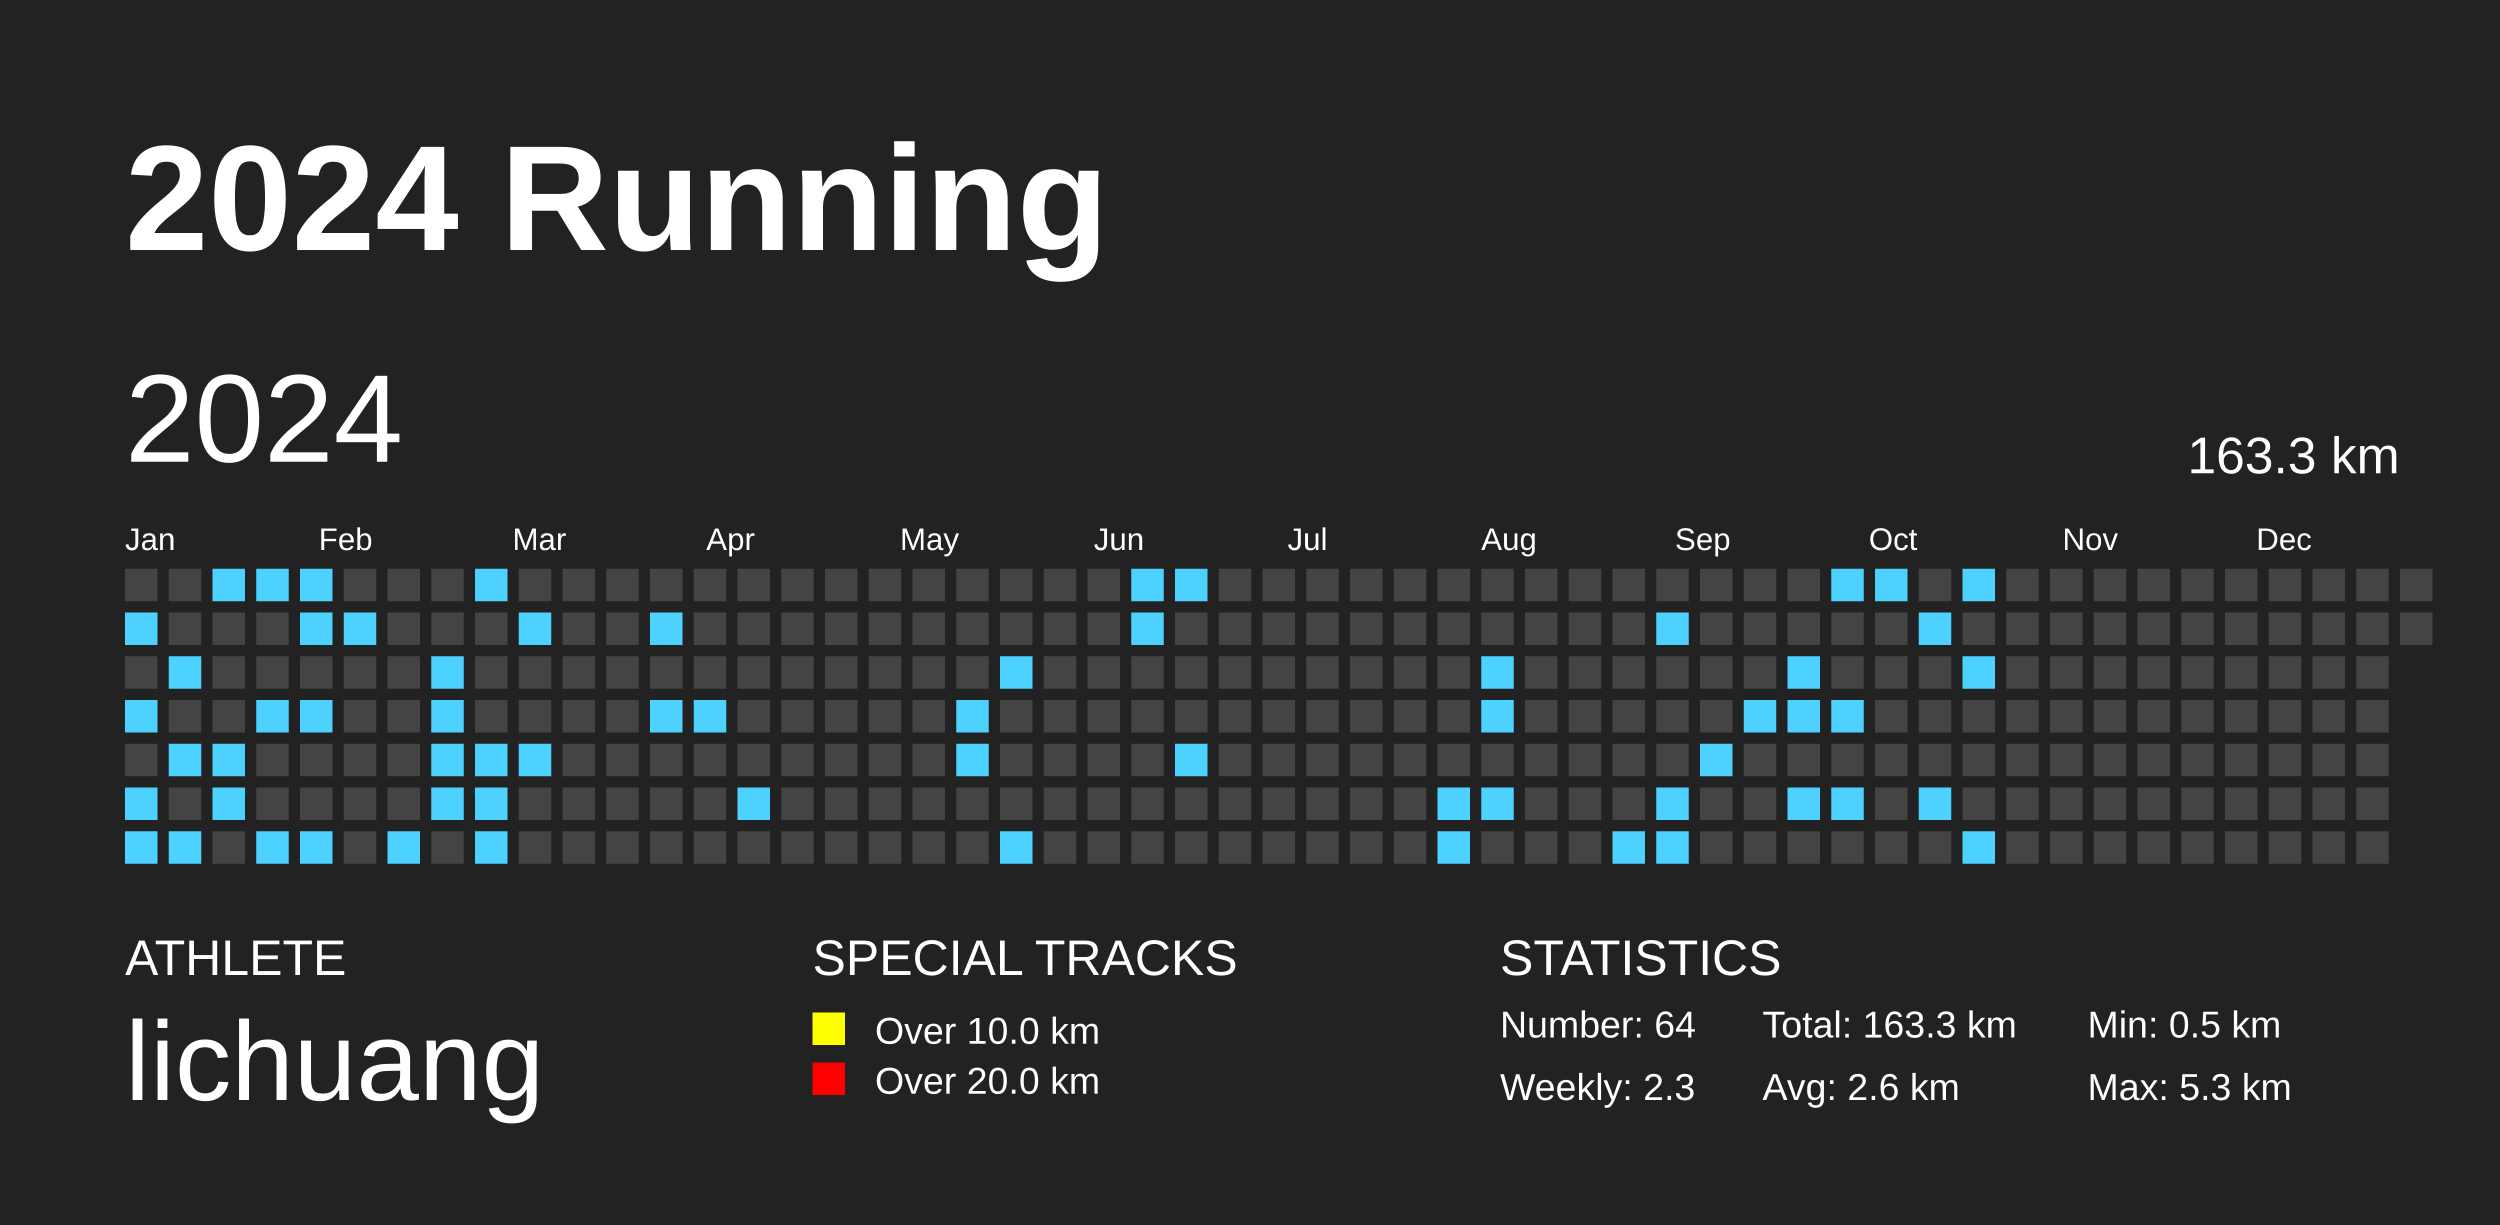
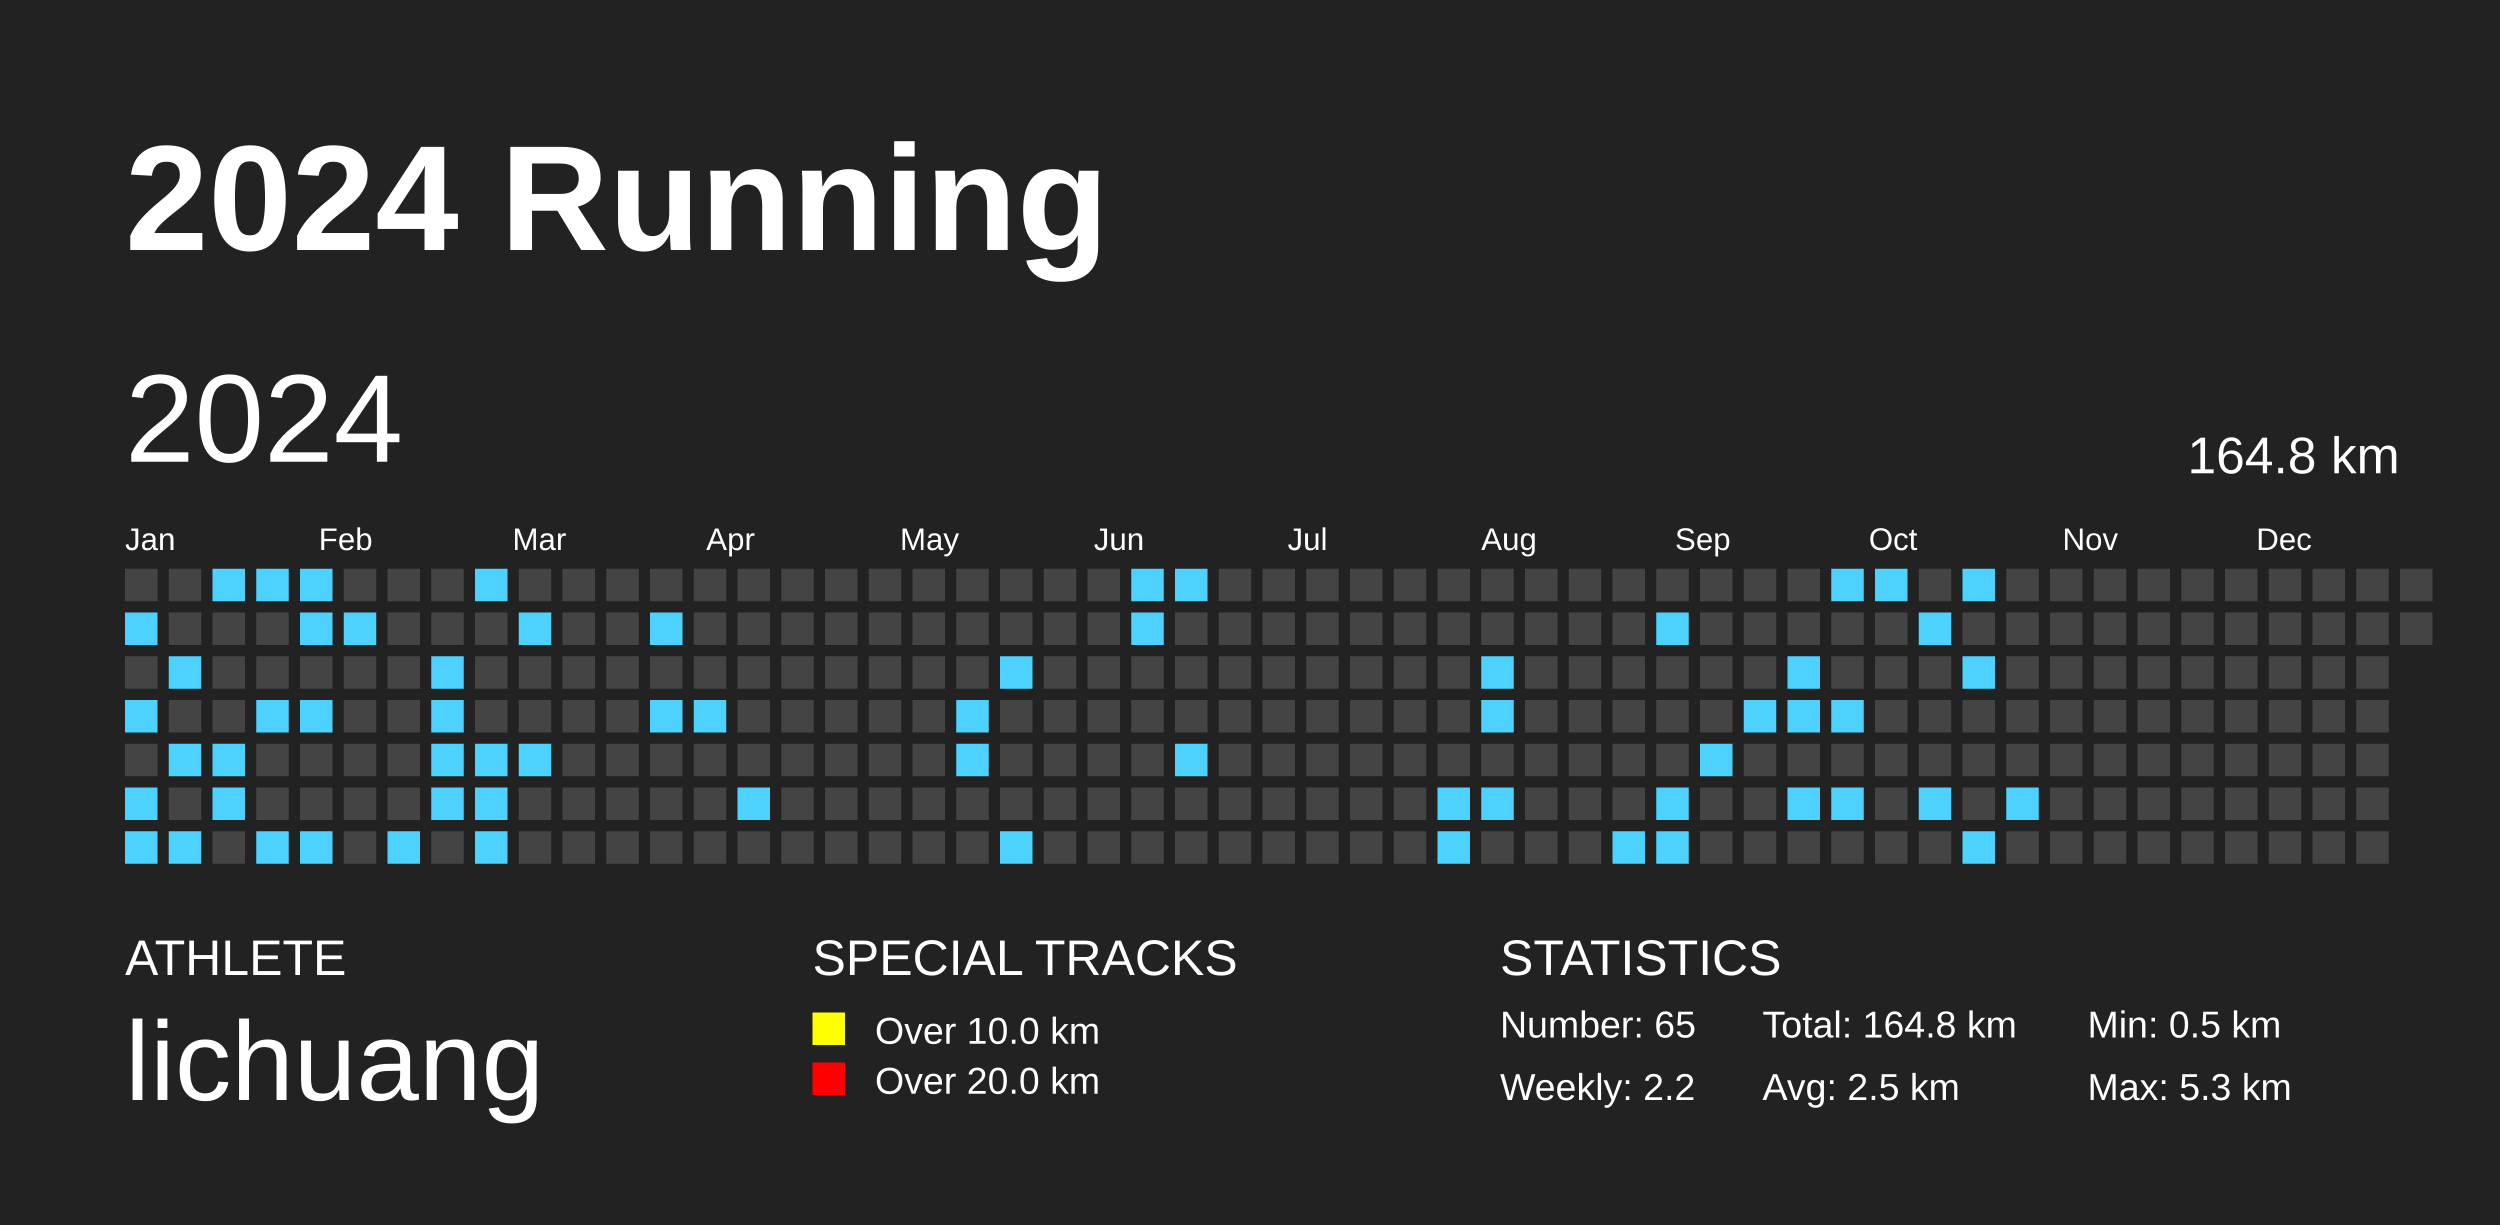
<svg xmlns="http://www.w3.org/2000/svg" baseProfile="full" height="98mm" version="1.1" viewBox="0,0,200,98" width="200mm">
  <defs />
  <rect fill="#222222" height="98" width="200" x="0" y="0" />
  <text fill="#FFFFFF" style="font-size:12px; font-family:Arial; font-weight:bold;" x="10" y="20">2024 Running</text>
  <text fill="#FFFFFF" style="font-size:4px; font-family:Arial" x="10" y="78">ATHLETE</text>
  <text fill="#FFFFFF" style="font-size:9px; font-family:Arial" x="10" y="88">lichuang</text>
  <text fill="#FFFFFF" style="font-size:4px; font-family:Arial" x="65" y="78">SPECIAL TRACKS</text>
  <rect fill="yellow" height="2.6" width="2.6" x="65" y="81" />
  <text fill="#FFFFFF" style="font-size:3px; font-family:Arial" x="70" y="83.5">Over 10.0 km</text>
  <rect fill="red" height="2.6" width="2.6" x="65" y="85" />
  <text fill="#FFFFFF" style="font-size:3px; font-family:Arial" x="70" y="87.5">Over 20.0 km</text>
  <text fill="#FFFFFF" style="font-size:4px; font-family:Arial" x="120" y="78">STATISTICS</text>
-   <text fill="#FFFFFF" style="font-size:3px; font-family:Arial" x="120" y="83">Number: 64</text>
-   <text fill="#FFFFFF" style="font-size:3px; font-family:Arial" x="120" y="88">Weekly: 2.3</text>
-   <text fill="#FFFFFF" style="font-size:3px; font-family:Arial" x="141" y="83">Total: 163.3 km</text>
-   <text fill="#FFFFFF" style="font-size:3px; font-family:Arial" x="141" y="88">Avg: 2.6 km</text>
+   <text fill="#FFFFFF" style="font-size:3px; font-family:Arial" x="120" y="83">Number: 65</text>
+   <text fill="#FFFFFF" style="font-size:3px; font-family:Arial" x="120" y="88">Weekly: 2.2</text>
+   <text fill="#FFFFFF" style="font-size:3px; font-family:Arial" x="141" y="83">Total: 164.8 km</text>
+   <text fill="#FFFFFF" style="font-size:3px; font-family:Arial" x="141" y="88">Avg: 2.5 km</text>
  <text fill="#FFFFFF" style="font-size:3px; font-family:Arial" x="167" y="83">Min: 0.5 km</text>
  <text fill="#FFFFFF" style="font-size:3px; font-family:Arial" x="167" y="88">Max: 5.3 km</text>
  <text dominant-baseline="hanging" fill="#FFFFFF" style="font-size:10.0px; font-family:Arial;" x="10" y="30">2024</text>
-   <text dominant-baseline="hanging" fill="#FFFFFF" style="font-size:4.125px; font-family:Arial;" x="175" y="35">163.3 km</text>
+   <text dominant-baseline="hanging" fill="#FFFFFF" style="font-size:4.125px; font-family:Arial;" x="175" y="35">164.8 km</text>
  <text fill="#FFFFFF" style="font-size:2.5px; font-family:Arial" x="10.0" y="44">Jan</text>
  <text fill="#FFFFFF" style="font-size:2.5px; font-family:Arial" x="25.5" y="44">Feb</text>
  <text fill="#FFFFFF" style="font-size:2.5px; font-family:Arial" x="41.0" y="44">Mar</text>
  <text fill="#FFFFFF" style="font-size:2.5px; font-family:Arial" x="56.5" y="44">Apr</text>
  <text fill="#FFFFFF" style="font-size:2.5px; font-family:Arial" x="72.0" y="44">May</text>
  <text fill="#FFFFFF" style="font-size:2.5px; font-family:Arial" x="87.5" y="44">Jun</text>
  <text fill="#FFFFFF" style="font-size:2.5px; font-family:Arial" x="103.0" y="44">Jul</text>
  <text fill="#FFFFFF" style="font-size:2.5px; font-family:Arial" x="118.5" y="44">Aug</text>
  <text fill="#FFFFFF" style="font-size:2.5px; font-family:Arial" x="134.0" y="44">Sep</text>
  <text fill="#FFFFFF" style="font-size:2.5px; font-family:Arial" x="149.5" y="44">Oct</text>
  <text fill="#FFFFFF" style="font-size:2.5px; font-family:Arial" x="165.0" y="44">Nov</text>
  <text fill="#FFFFFF" style="font-size:2.5px; font-family:Arial" x="180.5" y="44">Dec</text>
  <rect fill="#444444" height="2.6" width="2.6" x="10.0" y="45.5" />
  <rect fill="#4dd2ff" height="2.6" width="2.6" x="10.0" y="49.0" />
  <rect fill="#444444" height="2.6" width="2.6" x="10.0" y="52.5" />
  <rect fill="#4dd2ff" height="2.6" width="2.6" x="10.0" y="56.0" />
  <rect fill="#444444" height="2.6" width="2.6" x="10.0" y="59.5" />
  <rect fill="#4dd2ff" height="2.6" width="2.6" x="10.0" y="63.0" />
  <rect fill="#4dd2ff" height="2.6" width="2.6" x="10.0" y="66.5" />
  <rect fill="#444444" height="2.6" width="2.6" x="13.5" y="45.5" />
  <rect fill="#444444" height="2.6" width="2.6" x="13.5" y="49.0" />
  <rect fill="#4dd2ff" height="2.6" width="2.6" x="13.5" y="52.5" />
  <rect fill="#444444" height="2.6" width="2.6" x="13.5" y="56.0" />
  <rect fill="#4dd2ff" height="2.6" width="2.6" x="13.5" y="59.5" />
  <rect fill="#444444" height="2.6" width="2.6" x="13.5" y="63.0" />
  <rect fill="#4dd2ff" height="2.6" width="2.6" x="13.5" y="66.5" />
  <rect fill="#4dd2ff" height="2.6" width="2.6" x="17.0" y="45.5" />
  <rect fill="#444444" height="2.6" width="2.6" x="17.0" y="49.0" />
  <rect fill="#444444" height="2.6" width="2.6" x="17.0" y="52.5" />
  <rect fill="#444444" height="2.6" width="2.6" x="17.0" y="56.0" />
  <rect fill="#4dd2ff" height="2.6" width="2.6" x="17.0" y="59.5" />
  <rect fill="#4dd2ff" height="2.6" width="2.6" x="17.0" y="63.0" />
  <rect fill="#444444" height="2.6" width="2.6" x="17.0" y="66.5" />
  <rect fill="#4dd2ff" height="2.6" width="2.6" x="20.5" y="45.5" />
  <rect fill="#444444" height="2.6" width="2.6" x="20.5" y="49.0" />
  <rect fill="#444444" height="2.6" width="2.6" x="20.5" y="52.5" />
  <rect fill="#4dd2ff" height="2.6" width="2.6" x="20.5" y="56.0" />
  <rect fill="#444444" height="2.6" width="2.6" x="20.5" y="59.5" />
  <rect fill="#444444" height="2.6" width="2.6" x="20.5" y="63.0" />
  <rect fill="#4dd2ff" height="2.6" width="2.6" x="20.5" y="66.5" />
  <rect fill="#4dd2ff" height="2.6" width="2.6" x="24.0" y="45.5" />
  <rect fill="#4dd2ff" height="2.6" width="2.6" x="24.0" y="49.0" />
  <rect fill="#444444" height="2.6" width="2.6" x="24.0" y="52.5" />
  <rect fill="#4dd2ff" height="2.6" width="2.6" x="24.0" y="56.0" />
  <rect fill="#444444" height="2.6" width="2.6" x="24.0" y="59.5" />
  <rect fill="#444444" height="2.6" width="2.6" x="24.0" y="63.0" />
  <rect fill="#4dd2ff" height="2.6" width="2.6" x="24.0" y="66.5" />
  <rect fill="#444444" height="2.6" width="2.6" x="27.5" y="45.5" />
  <rect fill="#4dd2ff" height="2.6" width="2.6" x="27.5" y="49.0" />
  <rect fill="#444444" height="2.6" width="2.6" x="27.5" y="52.5" />
  <rect fill="#444444" height="2.6" width="2.6" x="27.5" y="56.0" />
  <rect fill="#444444" height="2.6" width="2.6" x="27.5" y="59.5" />
  <rect fill="#444444" height="2.6" width="2.6" x="27.5" y="63.0" />
  <rect fill="#444444" height="2.6" width="2.6" x="27.5" y="66.5" />
  <rect fill="#444444" height="2.6" width="2.6" x="31.0" y="45.5" />
  <rect fill="#444444" height="2.6" width="2.6" x="31.0" y="49.0" />
  <rect fill="#444444" height="2.6" width="2.6" x="31.0" y="52.5" />
  <rect fill="#444444" height="2.6" width="2.6" x="31.0" y="56.0" />
  <rect fill="#444444" height="2.6" width="2.6" x="31.0" y="59.5" />
  <rect fill="#444444" height="2.6" width="2.6" x="31.0" y="63.0" />
  <rect fill="#4dd2ff" height="2.6" width="2.6" x="31.0" y="66.5" />
  <rect fill="#444444" height="2.6" width="2.6" x="34.5" y="45.5" />
  <rect fill="#444444" height="2.6" width="2.6" x="34.5" y="49.0" />
  <rect fill="#4dd2ff" height="2.6" width="2.6" x="34.5" y="52.5" />
  <rect fill="#4dd2ff" height="2.6" width="2.6" x="34.5" y="56.0" />
  <rect fill="#4dd2ff" height="2.6" width="2.6" x="34.5" y="59.5" />
  <rect fill="#4dd2ff" height="2.6" width="2.6" x="34.5" y="63.0" />
  <rect fill="#444444" height="2.6" width="2.6" x="34.5" y="66.5" />
  <rect fill="#4dd2ff" height="2.6" width="2.6" x="38.0" y="45.5" />
  <rect fill="#444444" height="2.6" width="2.6" x="38.0" y="49.0" />
  <rect fill="#444444" height="2.6" width="2.6" x="38.0" y="52.5" />
  <rect fill="#444444" height="2.6" width="2.6" x="38.0" y="56.0" />
  <rect fill="#4dd2ff" height="2.6" width="2.6" x="38.0" y="59.5" />
  <rect fill="#4dd2ff" height="2.6" width="2.6" x="38.0" y="63.0" />
  <rect fill="#4dd2ff" height="2.6" width="2.6" x="38.0" y="66.5" />
  <rect fill="#444444" height="2.6" width="2.6" x="41.5" y="45.5" />
  <rect fill="#4dd2ff" height="2.6" width="2.6" x="41.5" y="49.0" />
  <rect fill="#444444" height="2.6" width="2.6" x="41.5" y="52.5" />
  <rect fill="#444444" height="2.6" width="2.6" x="41.5" y="56.0" />
  <rect fill="#4dd2ff" height="2.6" width="2.6" x="41.5" y="59.5" />
  <rect fill="#444444" height="2.6" width="2.6" x="41.5" y="63.0" />
  <rect fill="#444444" height="2.6" width="2.6" x="41.5" y="66.5" />
  <rect fill="#444444" height="2.6" width="2.6" x="45.0" y="45.5" />
  <rect fill="#444444" height="2.6" width="2.6" x="45.0" y="49.0" />
  <rect fill="#444444" height="2.6" width="2.6" x="45.0" y="52.5" />
  <rect fill="#444444" height="2.6" width="2.6" x="45.0" y="56.0" />
  <rect fill="#444444" height="2.6" width="2.6" x="45.0" y="59.5" />
  <rect fill="#444444" height="2.6" width="2.6" x="45.0" y="63.0" />
  <rect fill="#444444" height="2.6" width="2.6" x="45.0" y="66.5" />
  <rect fill="#444444" height="2.6" width="2.6" x="48.5" y="45.5" />
  <rect fill="#444444" height="2.6" width="2.6" x="48.5" y="49.0" />
  <rect fill="#444444" height="2.6" width="2.6" x="48.5" y="52.5" />
  <rect fill="#444444" height="2.6" width="2.6" x="48.5" y="56.0" />
  <rect fill="#444444" height="2.6" width="2.6" x="48.5" y="59.5" />
  <rect fill="#444444" height="2.6" width="2.6" x="48.5" y="63.0" />
  <rect fill="#444444" height="2.6" width="2.6" x="48.5" y="66.5" />
  <rect fill="#444444" height="2.6" width="2.6" x="52.0" y="45.5" />
  <rect fill="#4dd2ff" height="2.6" width="2.6" x="52.0" y="49.0" />
  <rect fill="#444444" height="2.6" width="2.6" x="52.0" y="52.5" />
  <rect fill="#4dd2ff" height="2.6" width="2.6" x="52.0" y="56.0" />
  <rect fill="#444444" height="2.6" width="2.6" x="52.0" y="59.5" />
  <rect fill="#444444" height="2.6" width="2.6" x="52.0" y="63.0" />
  <rect fill="#444444" height="2.6" width="2.6" x="52.0" y="66.5" />
  <rect fill="#444444" height="2.6" width="2.6" x="55.5" y="45.5" />
  <rect fill="#444444" height="2.6" width="2.6" x="55.5" y="49.0" />
  <rect fill="#444444" height="2.6" width="2.6" x="55.5" y="52.5" />
  <rect fill="#4dd2ff" height="2.6" width="2.6" x="55.5" y="56.0" />
  <rect fill="#444444" height="2.6" width="2.6" x="55.5" y="59.5" />
  <rect fill="#444444" height="2.6" width="2.6" x="55.5" y="63.0" />
  <rect fill="#444444" height="2.6" width="2.6" x="55.5" y="66.5" />
  <rect fill="#444444" height="2.6" width="2.6" x="59.0" y="45.5" />
  <rect fill="#444444" height="2.6" width="2.6" x="59.0" y="49.0" />
  <rect fill="#444444" height="2.6" width="2.6" x="59.0" y="52.5" />
  <rect fill="#444444" height="2.6" width="2.6" x="59.0" y="56.0" />
  <rect fill="#444444" height="2.6" width="2.6" x="59.0" y="59.5" />
  <rect fill="#4dd2ff" height="2.6" width="2.6" x="59.0" y="63.0" />
  <rect fill="#444444" height="2.6" width="2.6" x="59.0" y="66.5" />
  <rect fill="#444444" height="2.6" width="2.6" x="62.5" y="45.5" />
  <rect fill="#444444" height="2.6" width="2.6" x="62.5" y="49.0" />
  <rect fill="#444444" height="2.6" width="2.6" x="62.5" y="52.5" />
  <rect fill="#444444" height="2.6" width="2.6" x="62.5" y="56.0" />
  <rect fill="#444444" height="2.6" width="2.6" x="62.5" y="59.5" />
  <rect fill="#444444" height="2.6" width="2.6" x="62.5" y="63.0" />
  <rect fill="#444444" height="2.6" width="2.6" x="62.5" y="66.5" />
  <rect fill="#444444" height="2.6" width="2.6" x="66.0" y="45.5" />
  <rect fill="#444444" height="2.6" width="2.6" x="66.0" y="49.0" />
  <rect fill="#444444" height="2.6" width="2.6" x="66.0" y="52.5" />
  <rect fill="#444444" height="2.6" width="2.6" x="66.0" y="56.0" />
  <rect fill="#444444" height="2.6" width="2.6" x="66.0" y="59.5" />
  <rect fill="#444444" height="2.6" width="2.6" x="66.0" y="63.0" />
  <rect fill="#444444" height="2.6" width="2.6" x="66.0" y="66.5" />
  <rect fill="#444444" height="2.6" width="2.6" x="69.5" y="45.5" />
  <rect fill="#444444" height="2.6" width="2.6" x="69.5" y="49.0" />
  <rect fill="#444444" height="2.6" width="2.6" x="69.5" y="52.5" />
  <rect fill="#444444" height="2.6" width="2.6" x="69.5" y="56.0" />
  <rect fill="#444444" height="2.6" width="2.6" x="69.5" y="59.5" />
  <rect fill="#444444" height="2.6" width="2.6" x="69.5" y="63.0" />
  <rect fill="#444444" height="2.6" width="2.6" x="69.5" y="66.5" />
  <rect fill="#444444" height="2.6" width="2.6" x="73.0" y="45.5" />
  <rect fill="#444444" height="2.6" width="2.6" x="73.0" y="49.0" />
  <rect fill="#444444" height="2.6" width="2.6" x="73.0" y="52.5" />
  <rect fill="#444444" height="2.6" width="2.6" x="73.0" y="56.0" />
  <rect fill="#444444" height="2.6" width="2.6" x="73.0" y="59.5" />
  <rect fill="#444444" height="2.6" width="2.6" x="73.0" y="63.0" />
  <rect fill="#444444" height="2.6" width="2.6" x="73.0" y="66.5" />
  <rect fill="#444444" height="2.6" width="2.6" x="76.5" y="45.5" />
  <rect fill="#444444" height="2.6" width="2.6" x="76.5" y="49.0" />
  <rect fill="#444444" height="2.6" width="2.6" x="76.5" y="52.5" />
  <rect fill="#4dd2ff" height="2.6" width="2.6" x="76.5" y="56.0" />
  <rect fill="#4dd2ff" height="2.6" width="2.6" x="76.5" y="59.5" />
  <rect fill="#444444" height="2.6" width="2.6" x="76.5" y="63.0" />
  <rect fill="#444444" height="2.6" width="2.6" x="76.5" y="66.5" />
  <rect fill="#444444" height="2.6" width="2.6" x="80.0" y="45.5" />
  <rect fill="#444444" height="2.6" width="2.6" x="80.0" y="49.0" />
  <rect fill="#4dd2ff" height="2.6" width="2.6" x="80.0" y="52.5" />
  <rect fill="#444444" height="2.6" width="2.6" x="80.0" y="56.0" />
  <rect fill="#444444" height="2.6" width="2.6" x="80.0" y="59.5" />
  <rect fill="#444444" height="2.6" width="2.6" x="80.0" y="63.0" />
  <rect fill="#4dd2ff" height="2.6" width="2.6" x="80.0" y="66.5" />
  <rect fill="#444444" height="2.6" width="2.6" x="83.5" y="45.5" />
  <rect fill="#444444" height="2.6" width="2.6" x="83.5" y="49.0" />
  <rect fill="#444444" height="2.6" width="2.6" x="83.5" y="52.5" />
  <rect fill="#444444" height="2.6" width="2.6" x="83.5" y="56.0" />
  <rect fill="#444444" height="2.6" width="2.6" x="83.5" y="59.5" />
  <rect fill="#444444" height="2.6" width="2.6" x="83.5" y="63.0" />
  <rect fill="#444444" height="2.6" width="2.6" x="83.5" y="66.5" />
  <rect fill="#444444" height="2.6" width="2.6" x="87.0" y="45.5" />
  <rect fill="#444444" height="2.6" width="2.6" x="87.0" y="49.0" />
  <rect fill="#444444" height="2.6" width="2.6" x="87.0" y="52.5" />
  <rect fill="#444444" height="2.6" width="2.6" x="87.0" y="56.0" />
  <rect fill="#444444" height="2.6" width="2.6" x="87.0" y="59.5" />
  <rect fill="#444444" height="2.6" width="2.6" x="87.0" y="63.0" />
  <rect fill="#444444" height="2.6" width="2.6" x="87.0" y="66.5" />
  <rect fill="#4dd2ff" height="2.6" width="2.6" x="90.5" y="45.5" />
  <rect fill="#4dd2ff" height="2.6" width="2.6" x="90.5" y="49.0" />
  <rect fill="#444444" height="2.6" width="2.6" x="90.5" y="52.5" />
  <rect fill="#444444" height="2.6" width="2.6" x="90.5" y="56.0" />
  <rect fill="#444444" height="2.6" width="2.6" x="90.5" y="59.5" />
  <rect fill="#444444" height="2.6" width="2.6" x="90.5" y="63.0" />
  <rect fill="#444444" height="2.6" width="2.6" x="90.5" y="66.5" />
  <rect fill="#4dd2ff" height="2.6" width="2.6" x="94.0" y="45.5" />
  <rect fill="#444444" height="2.6" width="2.6" x="94.0" y="49.0" />
  <rect fill="#444444" height="2.6" width="2.6" x="94.0" y="52.5" />
  <rect fill="#444444" height="2.6" width="2.6" x="94.0" y="56.0" />
  <rect fill="#4dd2ff" height="2.6" width="2.6" x="94.0" y="59.5" />
  <rect fill="#444444" height="2.6" width="2.6" x="94.0" y="63.0" />
  <rect fill="#444444" height="2.6" width="2.6" x="94.0" y="66.5" />
  <rect fill="#444444" height="2.6" width="2.6" x="97.5" y="45.5" />
  <rect fill="#444444" height="2.6" width="2.6" x="97.5" y="49.0" />
  <rect fill="#444444" height="2.6" width="2.6" x="97.5" y="52.5" />
  <rect fill="#444444" height="2.6" width="2.6" x="97.5" y="56.0" />
  <rect fill="#444444" height="2.6" width="2.6" x="97.5" y="59.5" />
  <rect fill="#444444" height="2.6" width="2.6" x="97.5" y="63.0" />
  <rect fill="#444444" height="2.6" width="2.6" x="97.5" y="66.5" />
  <rect fill="#444444" height="2.6" width="2.6" x="101.0" y="45.5" />
  <rect fill="#444444" height="2.6" width="2.6" x="101.0" y="49.0" />
  <rect fill="#444444" height="2.6" width="2.6" x="101.0" y="52.5" />
  <rect fill="#444444" height="2.6" width="2.6" x="101.0" y="56.0" />
  <rect fill="#444444" height="2.6" width="2.6" x="101.0" y="59.5" />
  <rect fill="#444444" height="2.6" width="2.6" x="101.0" y="63.0" />
  <rect fill="#444444" height="2.6" width="2.6" x="101.0" y="66.5" />
  <rect fill="#444444" height="2.6" width="2.6" x="104.5" y="45.5" />
  <rect fill="#444444" height="2.6" width="2.6" x="104.5" y="49.0" />
  <rect fill="#444444" height="2.6" width="2.6" x="104.5" y="52.5" />
  <rect fill="#444444" height="2.6" width="2.6" x="104.5" y="56.0" />
  <rect fill="#444444" height="2.6" width="2.6" x="104.5" y="59.5" />
  <rect fill="#444444" height="2.6" width="2.6" x="104.5" y="63.0" />
  <rect fill="#444444" height="2.6" width="2.6" x="104.5" y="66.5" />
  <rect fill="#444444" height="2.6" width="2.6" x="108.0" y="45.5" />
  <rect fill="#444444" height="2.6" width="2.6" x="108.0" y="49.0" />
  <rect fill="#444444" height="2.6" width="2.6" x="108.0" y="52.5" />
  <rect fill="#444444" height="2.6" width="2.6" x="108.0" y="56.0" />
  <rect fill="#444444" height="2.6" width="2.6" x="108.0" y="59.5" />
  <rect fill="#444444" height="2.6" width="2.6" x="108.0" y="63.0" />
  <rect fill="#444444" height="2.6" width="2.6" x="108.0" y="66.5" />
  <rect fill="#444444" height="2.6" width="2.6" x="111.5" y="45.5" />
  <rect fill="#444444" height="2.6" width="2.6" x="111.5" y="49.0" />
  <rect fill="#444444" height="2.6" width="2.6" x="111.5" y="52.5" />
  <rect fill="#444444" height="2.6" width="2.6" x="111.5" y="56.0" />
  <rect fill="#444444" height="2.6" width="2.6" x="111.5" y="59.5" />
  <rect fill="#444444" height="2.6" width="2.6" x="111.5" y="63.0" />
  <rect fill="#444444" height="2.6" width="2.6" x="111.5" y="66.5" />
  <rect fill="#444444" height="2.6" width="2.6" x="115.0" y="45.5" />
  <rect fill="#444444" height="2.6" width="2.6" x="115.0" y="49.0" />
  <rect fill="#444444" height="2.6" width="2.6" x="115.0" y="52.5" />
  <rect fill="#444444" height="2.6" width="2.6" x="115.0" y="56.0" />
  <rect fill="#444444" height="2.6" width="2.6" x="115.0" y="59.5" />
  <rect fill="#4dd2ff" height="2.6" width="2.6" x="115.0" y="63.0" />
  <rect fill="#4dd2ff" height="2.6" width="2.6" x="115.0" y="66.5" />
  <rect fill="#444444" height="2.6" width="2.6" x="118.5" y="45.5" />
  <rect fill="#444444" height="2.6" width="2.6" x="118.5" y="49.0" />
  <rect fill="#4dd2ff" height="2.6" width="2.6" x="118.5" y="52.5" />
  <rect fill="#4dd2ff" height="2.6" width="2.6" x="118.5" y="56.0" />
  <rect fill="#444444" height="2.6" width="2.6" x="118.5" y="59.5" />
  <rect fill="#4dd2ff" height="2.6" width="2.6" x="118.5" y="63.0" />
  <rect fill="#444444" height="2.6" width="2.6" x="118.5" y="66.5" />
  <rect fill="#444444" height="2.6" width="2.6" x="122.0" y="45.5" />
  <rect fill="#444444" height="2.6" width="2.6" x="122.0" y="49.0" />
  <rect fill="#444444" height="2.6" width="2.6" x="122.0" y="52.5" />
  <rect fill="#444444" height="2.6" width="2.6" x="122.0" y="56.0" />
  <rect fill="#444444" height="2.6" width="2.6" x="122.0" y="59.5" />
  <rect fill="#444444" height="2.6" width="2.6" x="122.0" y="63.0" />
  <rect fill="#444444" height="2.6" width="2.6" x="122.0" y="66.5" />
  <rect fill="#444444" height="2.6" width="2.6" x="125.5" y="45.5" />
  <rect fill="#444444" height="2.6" width="2.6" x="125.5" y="49.0" />
  <rect fill="#444444" height="2.6" width="2.6" x="125.5" y="52.5" />
  <rect fill="#444444" height="2.6" width="2.6" x="125.5" y="56.0" />
  <rect fill="#444444" height="2.6" width="2.6" x="125.5" y="59.5" />
  <rect fill="#444444" height="2.6" width="2.6" x="125.5" y="63.0" />
  <rect fill="#444444" height="2.6" width="2.6" x="125.5" y="66.5" />
  <rect fill="#444444" height="2.6" width="2.6" x="129.0" y="45.5" />
  <rect fill="#444444" height="2.6" width="2.6" x="129.0" y="49.0" />
  <rect fill="#444444" height="2.6" width="2.6" x="129.0" y="52.5" />
  <rect fill="#444444" height="2.6" width="2.6" x="129.0" y="56.0" />
  <rect fill="#444444" height="2.6" width="2.6" x="129.0" y="59.5" />
  <rect fill="#444444" height="2.6" width="2.6" x="129.0" y="63.0" />
  <rect fill="#4dd2ff" height="2.6" width="2.6" x="129.0" y="66.5" />
  <rect fill="#444444" height="2.6" width="2.6" x="132.5" y="45.5" />
  <rect fill="#4dd2ff" height="2.6" width="2.6" x="132.5" y="49.0" />
  <rect fill="#444444" height="2.6" width="2.6" x="132.5" y="52.5" />
  <rect fill="#444444" height="2.6" width="2.6" x="132.5" y="56.0" />
  <rect fill="#444444" height="2.6" width="2.6" x="132.5" y="59.5" />
  <rect fill="#4dd2ff" height="2.6" width="2.6" x="132.5" y="63.0" />
  <rect fill="#4dd2ff" height="2.6" width="2.6" x="132.5" y="66.5" />
  <rect fill="#444444" height="2.6" width="2.6" x="136.0" y="45.5" />
  <rect fill="#444444" height="2.6" width="2.6" x="136.0" y="49.0" />
  <rect fill="#444444" height="2.6" width="2.6" x="136.0" y="52.5" />
  <rect fill="#444444" height="2.6" width="2.6" x="136.0" y="56.0" />
  <rect fill="#4dd2ff" height="2.6" width="2.6" x="136.0" y="59.5" />
  <rect fill="#444444" height="2.6" width="2.6" x="136.0" y="63.0" />
  <rect fill="#444444" height="2.6" width="2.6" x="136.0" y="66.5" />
  <rect fill="#444444" height="2.6" width="2.6" x="139.5" y="45.5" />
  <rect fill="#444444" height="2.6" width="2.6" x="139.5" y="49.0" />
  <rect fill="#444444" height="2.6" width="2.6" x="139.5" y="52.5" />
  <rect fill="#4dd2ff" height="2.6" width="2.6" x="139.5" y="56.0" />
  <rect fill="#444444" height="2.6" width="2.6" x="139.5" y="59.5" />
  <rect fill="#444444" height="2.6" width="2.6" x="139.5" y="63.0" />
  <rect fill="#444444" height="2.6" width="2.6" x="139.5" y="66.5" />
  <rect fill="#444444" height="2.6" width="2.6" x="143.0" y="45.5" />
  <rect fill="#444444" height="2.6" width="2.6" x="143.0" y="49.0" />
  <rect fill="#4dd2ff" height="2.6" width="2.6" x="143.0" y="52.5" />
  <rect fill="#4dd2ff" height="2.6" width="2.6" x="143.0" y="56.0" />
  <rect fill="#444444" height="2.6" width="2.6" x="143.0" y="59.5" />
  <rect fill="#4dd2ff" height="2.6" width="2.6" x="143.0" y="63.0" />
  <rect fill="#444444" height="2.6" width="2.6" x="143.0" y="66.5" />
  <rect fill="#4dd2ff" height="2.6" width="2.6" x="146.5" y="45.5" />
  <rect fill="#444444" height="2.6" width="2.6" x="146.5" y="49.0" />
  <rect fill="#444444" height="2.6" width="2.6" x="146.5" y="52.5" />
  <rect fill="#4dd2ff" height="2.6" width="2.6" x="146.5" y="56.0" />
  <rect fill="#444444" height="2.6" width="2.6" x="146.5" y="59.5" />
  <rect fill="#4dd2ff" height="2.6" width="2.6" x="146.5" y="63.0" />
  <rect fill="#444444" height="2.6" width="2.6" x="146.5" y="66.5" />
  <rect fill="#4dd2ff" height="2.6" width="2.6" x="150.0" y="45.5" />
  <rect fill="#444444" height="2.6" width="2.6" x="150.0" y="49.0" />
  <rect fill="#444444" height="2.6" width="2.6" x="150.0" y="52.5" />
  <rect fill="#444444" height="2.6" width="2.6" x="150.0" y="56.0" />
  <rect fill="#444444" height="2.6" width="2.6" x="150.0" y="59.5" />
  <rect fill="#444444" height="2.6" width="2.6" x="150.0" y="63.0" />
  <rect fill="#444444" height="2.6" width="2.6" x="150.0" y="66.5" />
  <rect fill="#444444" height="2.6" width="2.6" x="153.5" y="45.5" />
  <rect fill="#4dd2ff" height="2.6" width="2.6" x="153.5" y="49.0" />
  <rect fill="#444444" height="2.6" width="2.6" x="153.5" y="52.5" />
  <rect fill="#444444" height="2.6" width="2.6" x="153.5" y="56.0" />
  <rect fill="#444444" height="2.6" width="2.6" x="153.5" y="59.5" />
  <rect fill="#4dd2ff" height="2.6" width="2.6" x="153.5" y="63.0" />
  <rect fill="#444444" height="2.6" width="2.6" x="153.5" y="66.5" />
  <rect fill="#4dd2ff" height="2.6" width="2.6" x="157.0" y="45.5" />
  <rect fill="#444444" height="2.6" width="2.6" x="157.0" y="49.0" />
  <rect fill="#4dd2ff" height="2.6" width="2.6" x="157.0" y="52.5" />
  <rect fill="#444444" height="2.6" width="2.6" x="157.0" y="56.0" />
  <rect fill="#444444" height="2.6" width="2.6" x="157.0" y="59.5" />
  <rect fill="#444444" height="2.6" width="2.6" x="157.0" y="63.0" />
  <rect fill="#4dd2ff" height="2.6" width="2.6" x="157.0" y="66.5" />
  <rect fill="#444444" height="2.6" width="2.6" x="160.5" y="45.5" />
  <rect fill="#444444" height="2.6" width="2.6" x="160.5" y="49.0" />
  <rect fill="#444444" height="2.6" width="2.6" x="160.5" y="52.5" />
  <rect fill="#444444" height="2.6" width="2.6" x="160.5" y="56.0" />
  <rect fill="#444444" height="2.6" width="2.6" x="160.5" y="59.5" />
-   <rect fill="#444444" height="2.6" width="2.6" x="160.5" y="63.0" />
+   <rect fill="#4dd2ff" height="2.6" width="2.6" x="160.5" y="63.0" />
  <rect fill="#444444" height="2.6" width="2.6" x="160.5" y="66.5" />
  <rect fill="#444444" height="2.6" width="2.6" x="164.0" y="45.5" />
  <rect fill="#444444" height="2.6" width="2.6" x="164.0" y="49.0" />
  <rect fill="#444444" height="2.6" width="2.6" x="164.0" y="52.5" />
  <rect fill="#444444" height="2.6" width="2.6" x="164.0" y="56.0" />
  <rect fill="#444444" height="2.6" width="2.6" x="164.0" y="59.5" />
  <rect fill="#444444" height="2.6" width="2.6" x="164.0" y="63.0" />
  <rect fill="#444444" height="2.6" width="2.6" x="164.0" y="66.5" />
  <rect fill="#444444" height="2.6" width="2.6" x="167.5" y="45.5" />
  <rect fill="#444444" height="2.6" width="2.6" x="167.5" y="49.0" />
  <rect fill="#444444" height="2.6" width="2.6" x="167.5" y="52.5" />
  <rect fill="#444444" height="2.6" width="2.6" x="167.5" y="56.0" />
  <rect fill="#444444" height="2.6" width="2.6" x="167.5" y="59.5" />
  <rect fill="#444444" height="2.6" width="2.6" x="167.5" y="63.0" />
  <rect fill="#444444" height="2.6" width="2.6" x="167.5" y="66.5" />
  <rect fill="#444444" height="2.6" width="2.6" x="171.0" y="45.5" />
  <rect fill="#444444" height="2.6" width="2.6" x="171.0" y="49.0" />
  <rect fill="#444444" height="2.6" width="2.6" x="171.0" y="52.5" />
  <rect fill="#444444" height="2.6" width="2.6" x="171.0" y="56.0" />
  <rect fill="#444444" height="2.6" width="2.6" x="171.0" y="59.5" />
  <rect fill="#444444" height="2.6" width="2.6" x="171.0" y="63.0" />
  <rect fill="#444444" height="2.6" width="2.6" x="171.0" y="66.5" />
  <rect fill="#444444" height="2.6" width="2.6" x="174.5" y="45.5" />
  <rect fill="#444444" height="2.6" width="2.6" x="174.5" y="49.0" />
  <rect fill="#444444" height="2.6" width="2.6" x="174.5" y="52.5" />
  <rect fill="#444444" height="2.6" width="2.6" x="174.5" y="56.0" />
  <rect fill="#444444" height="2.6" width="2.6" x="174.5" y="59.5" />
  <rect fill="#444444" height="2.6" width="2.6" x="174.5" y="63.0" />
  <rect fill="#444444" height="2.6" width="2.6" x="174.5" y="66.5" />
  <rect fill="#444444" height="2.6" width="2.6" x="178.0" y="45.5" />
  <rect fill="#444444" height="2.6" width="2.6" x="178.0" y="49.0" />
  <rect fill="#444444" height="2.6" width="2.6" x="178.0" y="52.5" />
  <rect fill="#444444" height="2.6" width="2.6" x="178.0" y="56.0" />
  <rect fill="#444444" height="2.6" width="2.6" x="178.0" y="59.5" />
  <rect fill="#444444" height="2.6" width="2.6" x="178.0" y="63.0" />
  <rect fill="#444444" height="2.6" width="2.6" x="178.0" y="66.5" />
  <rect fill="#444444" height="2.6" width="2.6" x="181.5" y="45.5" />
  <rect fill="#444444" height="2.6" width="2.6" x="181.5" y="49.0" />
  <rect fill="#444444" height="2.6" width="2.6" x="181.5" y="52.5" />
  <rect fill="#444444" height="2.6" width="2.6" x="181.5" y="56.0" />
  <rect fill="#444444" height="2.6" width="2.6" x="181.5" y="59.5" />
  <rect fill="#444444" height="2.6" width="2.6" x="181.5" y="63.0" />
  <rect fill="#444444" height="2.6" width="2.6" x="181.5" y="66.5" />
  <rect fill="#444444" height="2.6" width="2.6" x="185.0" y="45.5" />
  <rect fill="#444444" height="2.6" width="2.6" x="185.0" y="49.0" />
  <rect fill="#444444" height="2.6" width="2.6" x="185.0" y="52.5" />
  <rect fill="#444444" height="2.6" width="2.6" x="185.0" y="56.0" />
  <rect fill="#444444" height="2.6" width="2.6" x="185.0" y="59.5" />
  <rect fill="#444444" height="2.6" width="2.6" x="185.0" y="63.0" />
  <rect fill="#444444" height="2.6" width="2.6" x="185.0" y="66.5" />
  <rect fill="#444444" height="2.6" width="2.6" x="188.5" y="45.5" />
  <rect fill="#444444" height="2.6" width="2.6" x="188.5" y="49.0" />
  <rect fill="#444444" height="2.6" width="2.6" x="188.5" y="52.5" />
  <rect fill="#444444" height="2.6" width="2.6" x="188.5" y="56.0" />
  <rect fill="#444444" height="2.6" width="2.6" x="188.5" y="59.5" />
  <rect fill="#444444" height="2.6" width="2.6" x="188.5" y="63.0" />
  <rect fill="#444444" height="2.6" width="2.6" x="188.5" y="66.5" />
  <rect fill="#444444" height="2.6" width="2.6" x="192.0" y="45.5" />
  <rect fill="#444444" height="2.6" width="2.6" x="192.0" y="49.0" />
</svg>
